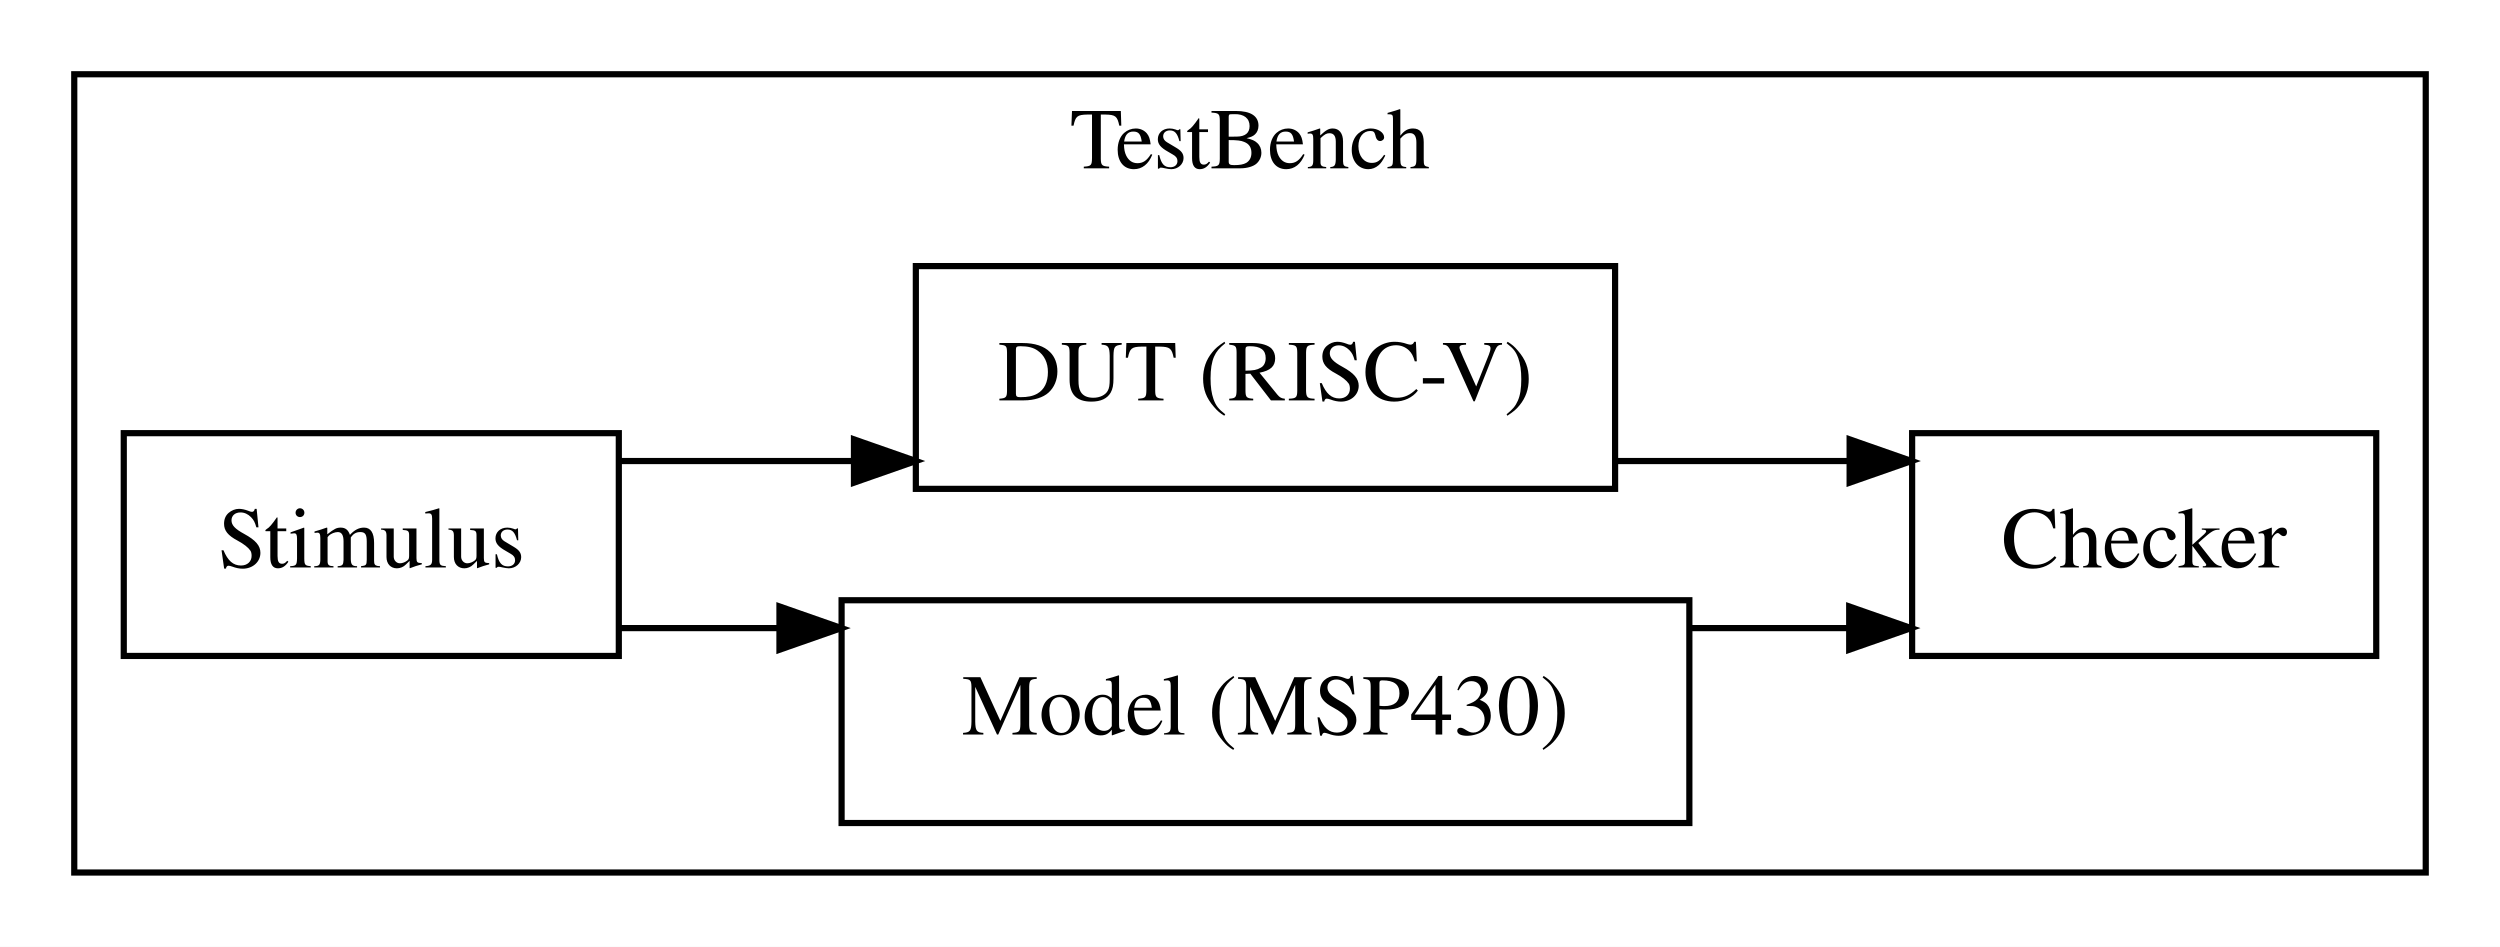
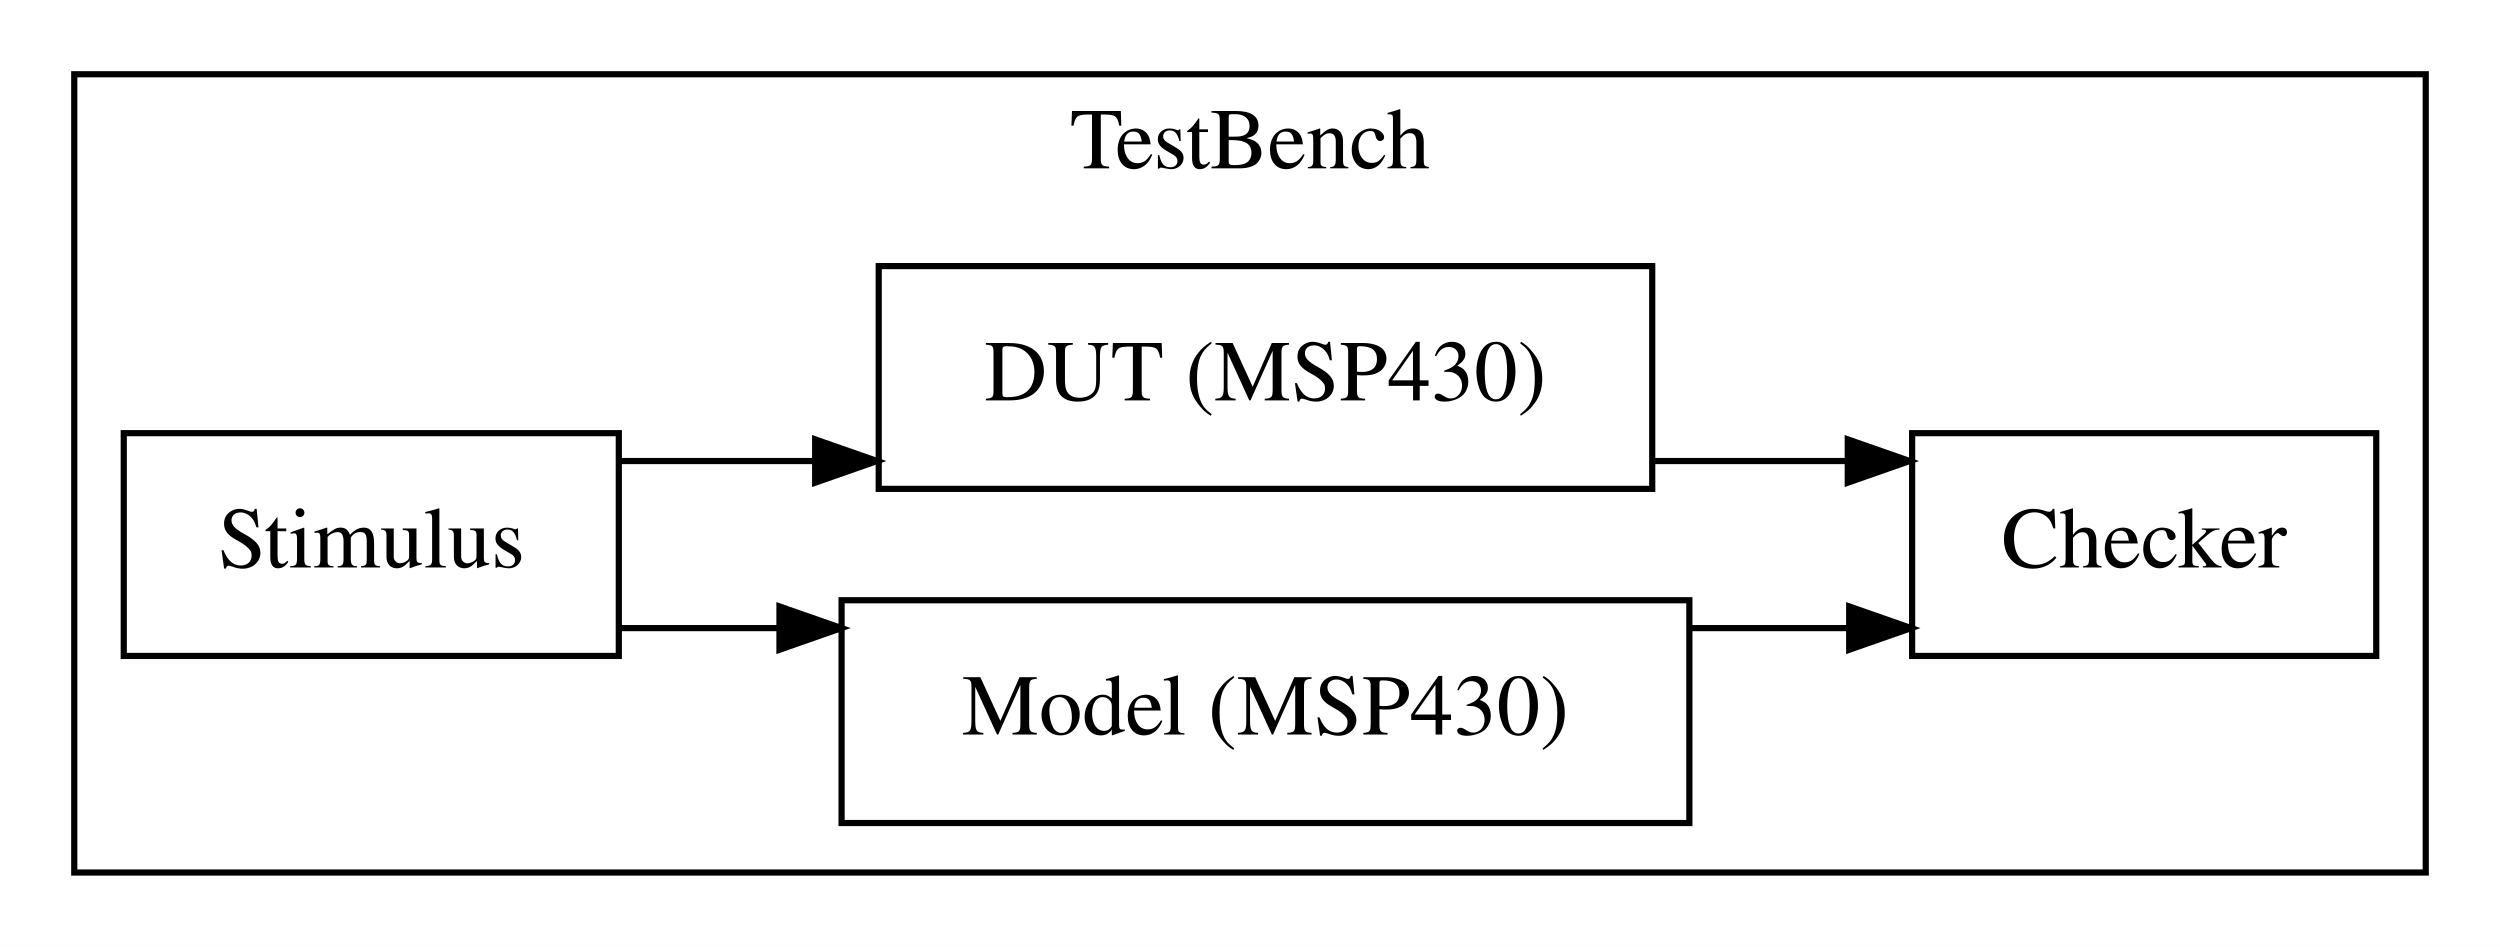
<svg xmlns="http://www.w3.org/2000/svg" width="404pt" height="153pt" viewBox="0.00 0.00 404.00 153.00">
  <g id="graph0" class="graph" transform="scale(1 1) rotate(0) translate(4 149)">
    <polygon fill="white" stroke="transparent" points="-4,4 -4,-149 400,-149 400,4 -4,4" />
    <g id="clust1" class="cluster">
      <polygon fill="none" stroke="black" points="8,-8 8,-137 388,-137 388,-8 8,-8" />
      <text text-anchor="middle" x="198" y="-121.8" font-family="Times,serif" font-size="14.00">TestBench</text>
    </g>
    <g id="node1" class="node">
      <polygon fill="none" stroke="black" points="96,-79 16,-79 16,-43 96,-43 96,-79" />
      <text text-anchor="middle" x="56" y="-57.3" font-family="Times,serif" font-size="14.00">Stimulus</text>
    </g>
    <g id="node2" class="node">
      <polygon fill="none" stroke="black" points="269,-52 132,-52 132,-16 269,-16 269,-52" />
      <text text-anchor="middle" x="200.5" y="-30.3" font-family="Times,serif" font-size="14.00">Model (MSP430)</text>
    </g>
    <g id="edge1" class="edge">
      <path fill="none" stroke="black" d="M96.25,-47.5C96.25,-47.5 121.96,-47.5 121.96,-47.5" />
      <polygon fill="black" stroke="black" points="121.96,-51 131.96,-47.5 121.96,-44 121.96,-51" />
    </g>
    <g id="node3" class="node">
-       <polygon fill="none" stroke="black" points="257,-106 144,-106 144,-70 257,-70 257,-106" />
-       <text text-anchor="middle" x="200.5" y="-84.3" font-family="Times,serif" font-size="14.00">DUT (RISC-V)</text>
+       <polygon fill="none" stroke="black" points="263,-106 138,-106 138,-70 263,-70 263,-106" />
+       <text text-anchor="middle" x="200.5" y="-84.3" font-family="Times,serif" font-size="14.00">DUT (MSP430)</text>
    </g>
    <g id="edge2" class="edge">
-       <path fill="none" stroke="black" d="M96.25,-74.5C96.25,-74.5 134,-74.5 134,-74.5" />
-       <polygon fill="black" stroke="black" points="134,-78 144,-74.5 134,-71 134,-78" />
+       <path fill="none" stroke="black" d="M96.25,-74.5C96.25,-74.5 127.73,-74.5 127.73,-74.5" />
+       <polygon fill="black" stroke="black" points="127.73,-78 137.73,-74.5 127.73,-71 127.73,-78" />
    </g>
    <g id="node4" class="node">
      <polygon fill="none" stroke="black" points="380,-79 305,-79 305,-43 380,-43 380,-79" />
      <text text-anchor="middle" x="342.5" y="-57.3" font-family="Times,serif" font-size="14.00">Checker</text>
    </g>
    <g id="edge3" class="edge">
      <path fill="none" stroke="black" d="M269,-47.5C269,-47.5 294.83,-47.5 294.83,-47.5" />
      <polygon fill="black" stroke="black" points="294.83,-51 304.83,-47.5 294.83,-44 294.83,-51" />
    </g>
    <g id="edge4" class="edge">
-       <path fill="none" stroke="black" d="M257.03,-74.5C257.03,-74.5 294.9,-74.5 294.9,-74.5" />
-       <polygon fill="black" stroke="black" points="294.9,-78 304.9,-74.5 294.9,-71 294.9,-78" />
+       <path fill="none" stroke="black" d="M263.2,-74.5C263.2,-74.5 294.6,-74.5 294.6,-74.5" />
+       <polygon fill="black" stroke="black" points="294.6,-78 304.6,-74.5 294.6,-71 294.6,-78" />
    </g>
  </g>
</svg>
